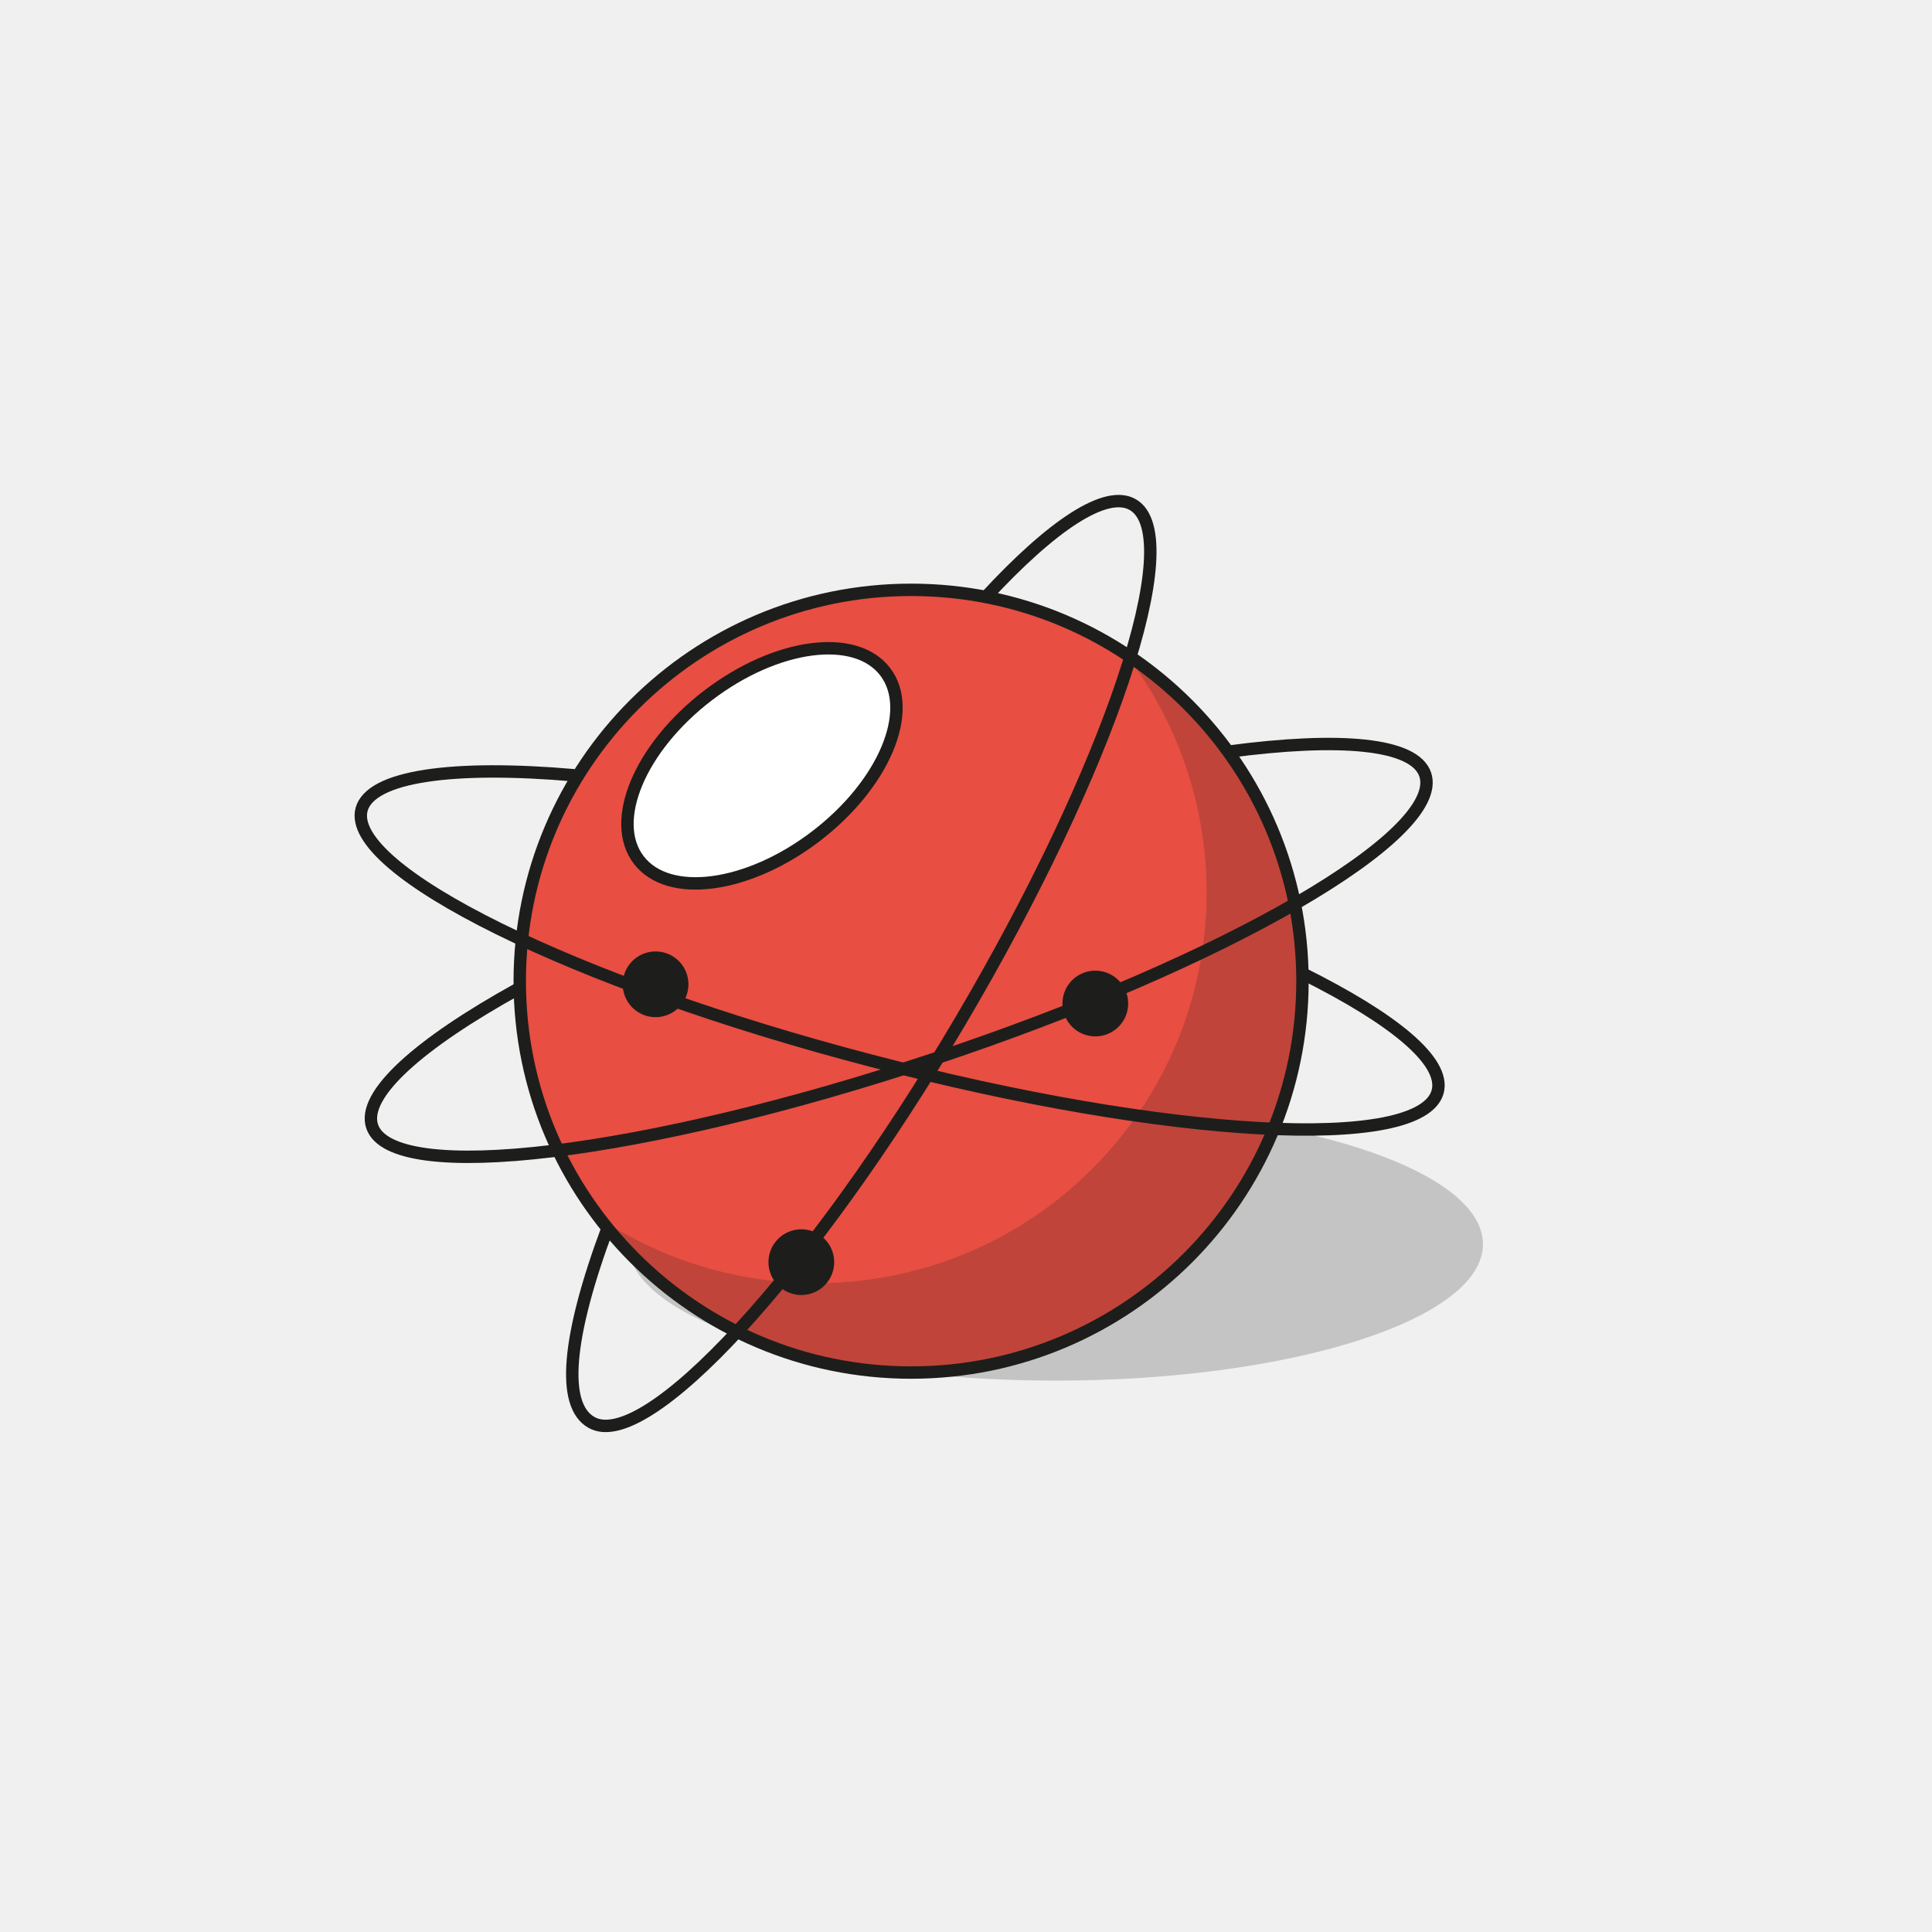
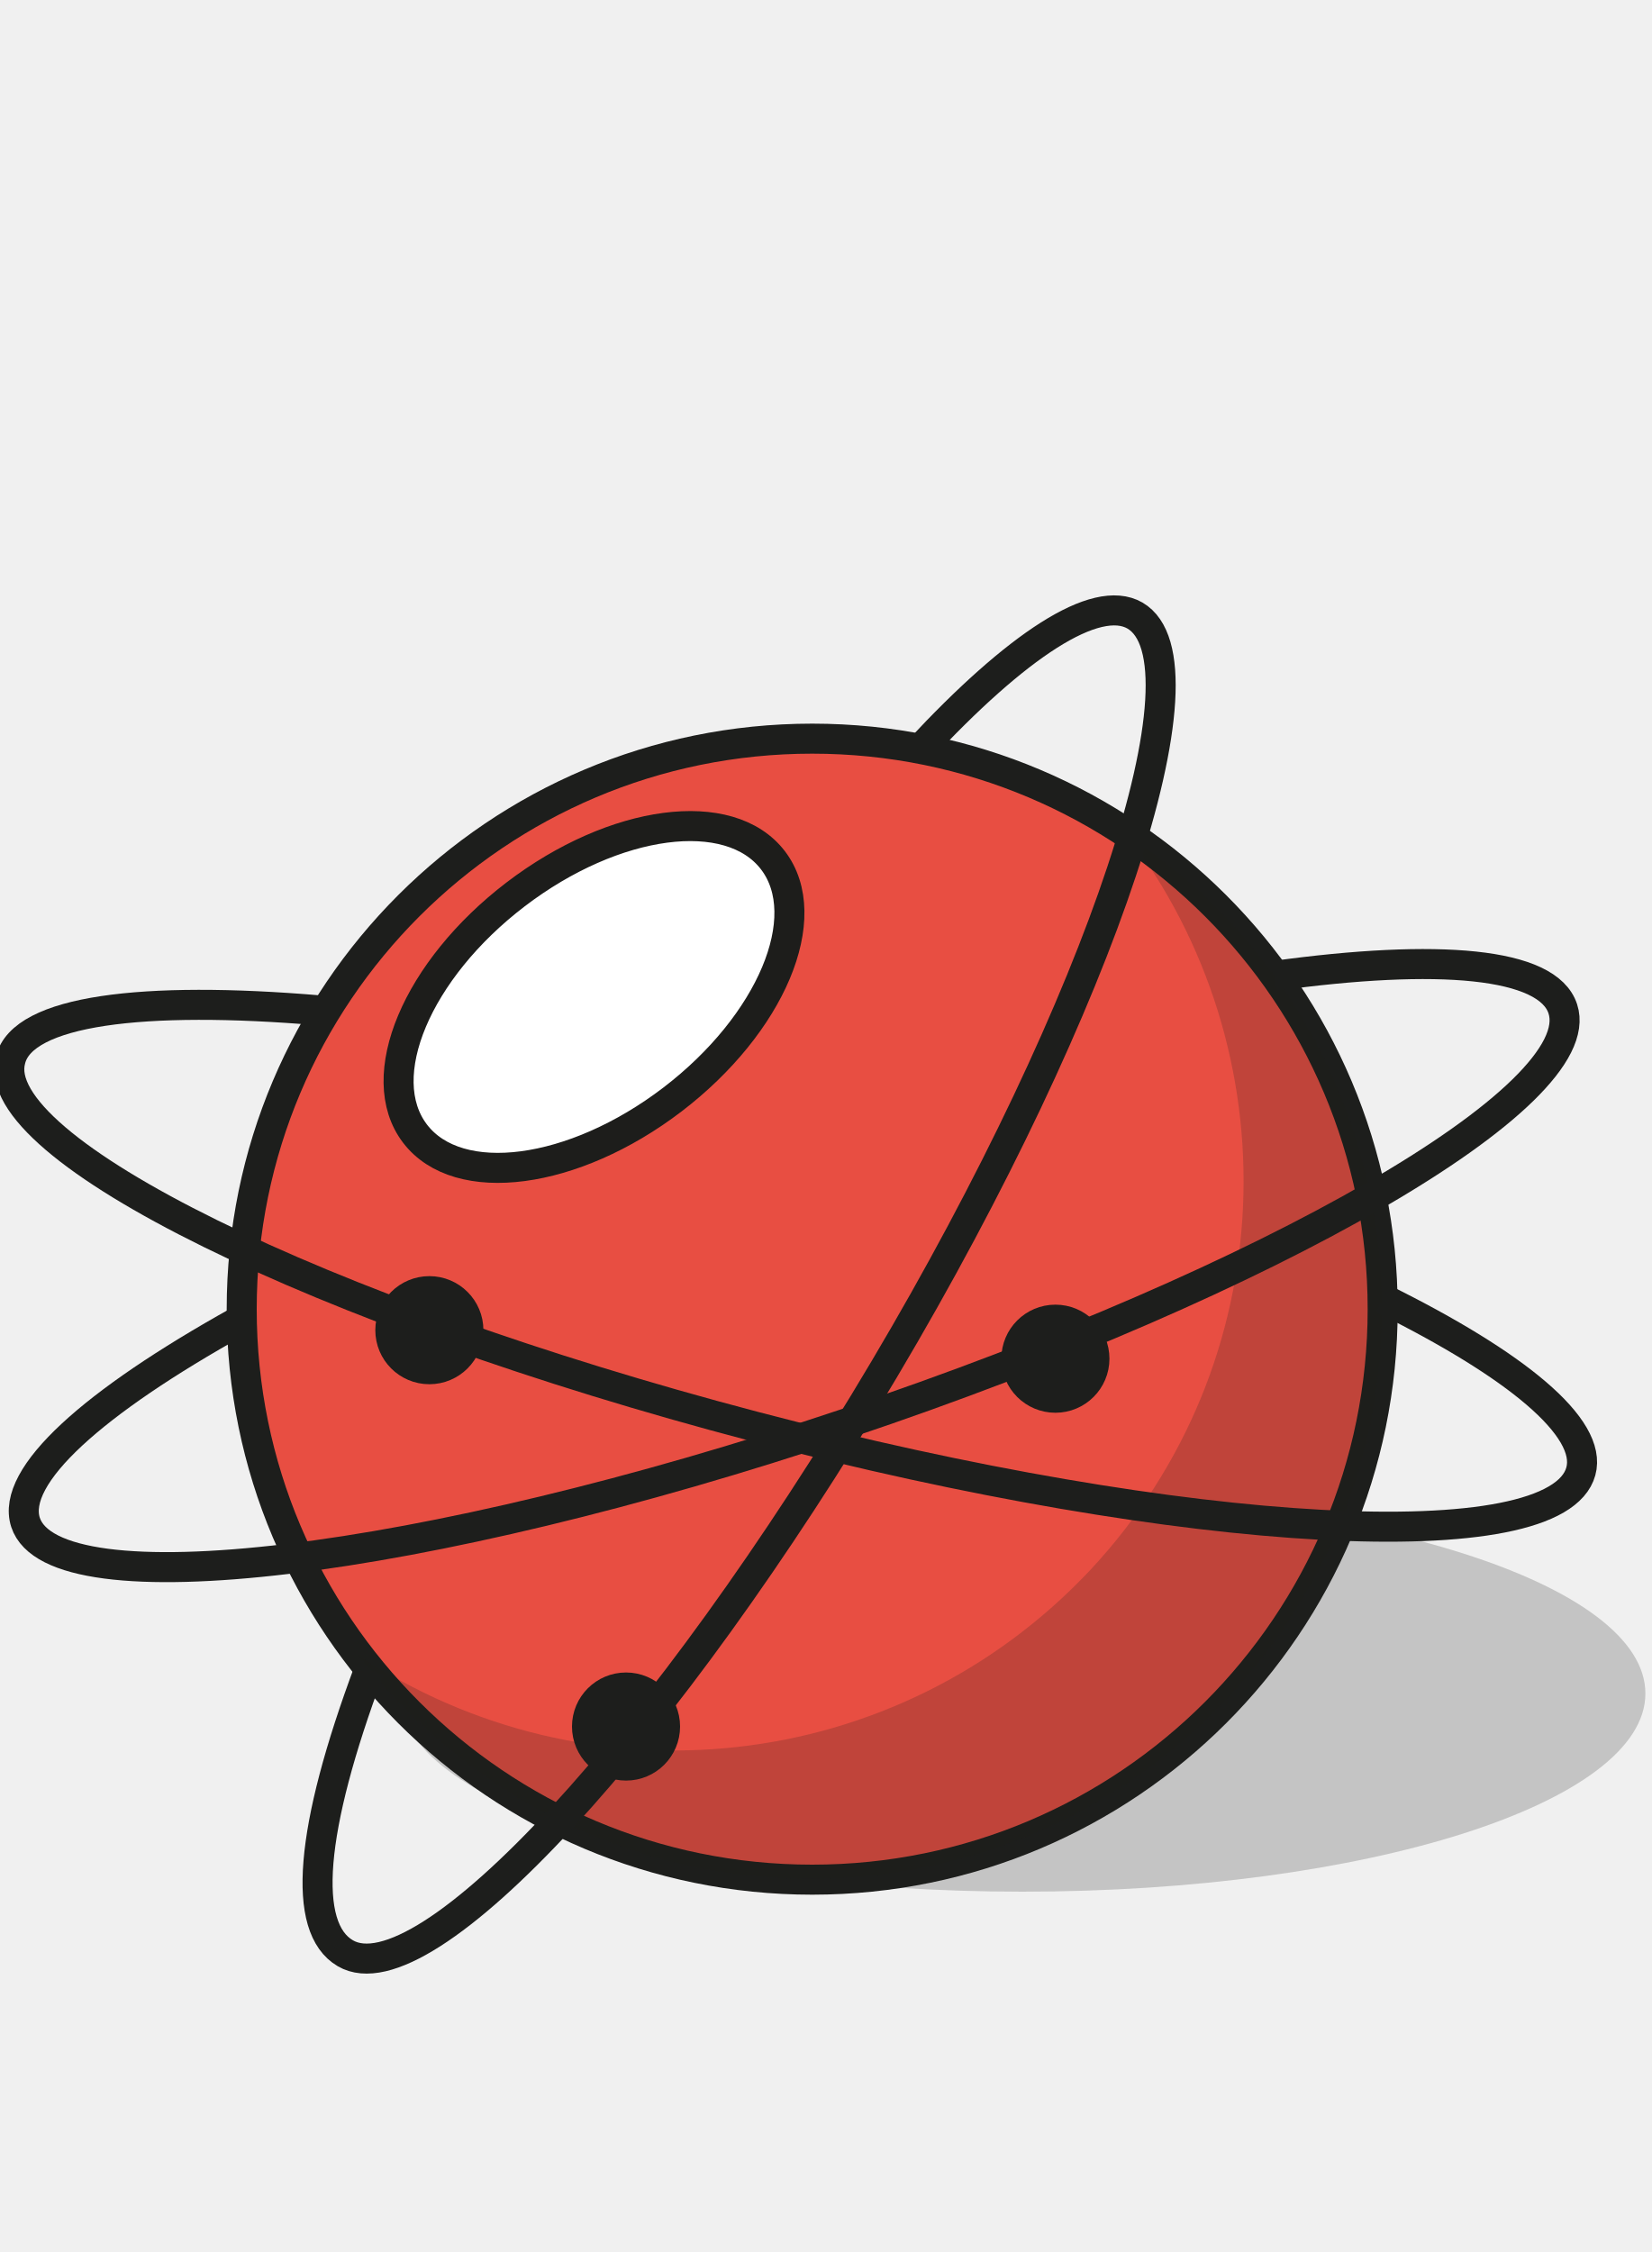
- <svg xmlns="http://www.w3.org/2000/svg" version="1.1" id="Capa_1" x="0px" y="0px" viewBox="0 0 311.5 311.5" style="enable-background:new 0 0 311.5 311.5;" xml:space="preserve">
+ <svg xmlns="http://www.w3.org/2000/svg" version="1.1" id="Capa_1" x="0px" y="0px" viewBox="0 0 110 150" style="enable-background:new 0 0 110 150;" xml:space="preserve">
  <style type="text/css">
- 	.st0{enable-background:new    ;}
- 	.st1{clip-path:url(#SVGID_2_);enable-background:new    ;}
- 	.st2{fill:#131412;}
- 	.st3{fill:#131312;}
- 	.st4{fill:#121311;}
- 	.st5{fill:#D3B63C;stroke:#1D1E1C;stroke-width:2;stroke-linecap:round;stroke-linejoin:round;stroke-miterlimit:10;}
- 	.st6{fill:#E84E42;stroke:#1D1E1C;stroke-width:2;stroke-linecap:round;stroke-linejoin:round;stroke-miterlimit:10;}
- 	.st7{fill:#1D1D1B;stroke:#1D1D1B;stroke-width:1.5;stroke-linecap:round;stroke-linejoin:round;stroke-miterlimit:10;}
- 	.st8{fill:#BBBABA;stroke:#1D1D1B;stroke-width:1.5;stroke-linecap:square;stroke-miterlimit:10;}
- 	.st9{opacity:0.2;fill:#1D1D1B;}
- 	.st10{opacity:0.21;fill:#1D1E1C;}
- 	.st11{fill:#D3B63C;stroke:#1D1E1C;stroke-width:1.5;stroke-linecap:round;stroke-linejoin:round;stroke-miterlimit:10;}
- 	.st12{fill:#FAD843;stroke:#1D1E1C;stroke-width:1.5;stroke-linecap:round;stroke-linejoin:round;stroke-miterlimit:10;}
- 	.st13{fill:#E84E42;stroke:#1D1E1C;stroke-width:1.5;stroke-linecap:round;stroke-linejoin:round;stroke-miterlimit:10;}
- 	.st14{fill:#FFFFFF;stroke:#1D1D1B;stroke-width:1.5;stroke-miterlimit:10;}
- 	.st15{fill:#FAD843;stroke:#1D1E1C;stroke-width:2;stroke-linecap:round;stroke-linejoin:round;stroke-miterlimit:10;}
- 	.st16{fill:#FFFFFF;stroke:#1D1D1B;stroke-width:2;stroke-miterlimit:10;}
- 	.st17{opacity:0.2;}
- 	.st18{fill:#1D1D1B;}
- 	.st19{fill:none;stroke:#1D1E1C;stroke-width:1.5;stroke-miterlimit:10;}
- 	.st20{fill:#1D1E1C;stroke:#1D1E1C;stroke-width:1.5;stroke-linecap:round;stroke-linejoin:round;stroke-miterlimit:10;}
- 	.st21{fill:#4AC0EE;stroke:#1D1E1C;stroke-width:1.5;stroke-linecap:round;stroke-linejoin:round;stroke-miterlimit:10;}
- 	.st22{opacity:0.21;}
- 	.st23{fill:#1D1E1C;}
- 	.st24{fill:#4AC0EE;stroke:#1D1E1C;stroke-width:2;stroke-linecap:round;stroke-linejoin:round;stroke-miterlimit:10;}
- 	.st25{fill:#FFF8F1;stroke:#1D1E1C;stroke-width:2;stroke-linecap:round;stroke-linejoin:round;stroke-miterlimit:10;}
- 	.st26{fill:#65C1BE;stroke:#000000;stroke-width:1.5;stroke-linecap:round;stroke-linejoin:round;stroke-miterlimit:10;}
- 	.st27{fill:#FFFFFF;stroke:#1D1D1B;stroke-width:1.5;stroke-linecap:round;stroke-linejoin:round;stroke-miterlimit:10;}
- 	.st28{fill:#ADADA6;stroke:#1D1D1B;stroke-width:1.5;stroke-linecap:round;stroke-linejoin:round;stroke-miterlimit:10;}
- 	.st29{fill:#8F8D8E;stroke:#1D1D1B;stroke-width:1.5;stroke-linecap:round;stroke-linejoin:round;stroke-miterlimit:10;}
- 	.st30{fill:#DADAD2;stroke:#1D1D1B;stroke-width:1.5;stroke-linecap:round;stroke-linejoin:round;stroke-miterlimit:10;}
- 	.st31{fill:#65C1BE;stroke:#000000;stroke-width:1.5;stroke-miterlimit:10;}
- 	.st32{fill:#549E9A;stroke:#000000;stroke-width:1.5;stroke-miterlimit:10;}
- 	.st33{fill:#FFFFFF;}
- 	.st34{fill:#65C1BE;stroke:#000000;stroke-width:2;stroke-miterlimit:10;}
- 	.st35{fill:#549E9A;stroke:#000000;stroke-width:2;stroke-miterlimit:10;}
- 	.st36{fill:#65C1BE;stroke:#000000;stroke-width:2;stroke-linecap:round;stroke-linejoin:round;stroke-miterlimit:10;}
- 	.st37{clip-path:url(#SVGID_4_);}
- 	.st38{fill:#DADAD2;stroke:#1D1D1B;stroke-width:1.5;stroke-miterlimit:10;}
- 	.st39{fill:#77C6C7;stroke:#1D1D1B;stroke-width:1.5;stroke-linecap:round;stroke-linejoin:round;stroke-miterlimit:10;}
- 	.st40{fill:none;stroke:#000000;stroke-width:1.5;stroke-miterlimit:10;}
- 	.st41{fill:#F0F0F0;stroke:#1D1E1C;stroke-width:1.5;stroke-miterlimit:10;}
- 	.st42{clip-path:url(#SVGID_6_);}
- 	.st43{fill:#DADAD2;stroke:#1D1D1B;stroke-width:2;stroke-miterlimit:10;}
- 	.st44{fill:none;stroke:#1D1E1C;stroke-width:2;stroke-miterlimit:10;}
- 	.st45{fill:#77C6C7;stroke:#1D1D1B;stroke-width:2;stroke-linecap:round;stroke-linejoin:round;stroke-miterlimit:10;}
- 	.st46{fill:#DADAD2;stroke:#1D1D1B;stroke-width:2;stroke-linecap:round;stroke-linejoin:round;stroke-miterlimit:10;}
- 	.st47{fill:none;stroke:#000000;stroke-width:2;stroke-miterlimit:10;}
- 	.st48{fill:#F0F0F0;stroke:#1D1E1C;stroke-width:2;stroke-miterlimit:10;}
- 	.st49{clip-path:url(#SVGID_8_);}
- 	.st50{clip-path:url(#SVGID_10_);}
- 	.st51{fill:#DBBD3E;stroke:#1D1E1C;stroke-width:1.5;stroke-miterlimit:10;}
- 	.st52{opacity:0.23;}
- 	.st53{fill:#FAD844;stroke:#1D1E1C;stroke-width:1.5;stroke-miterlimit:10;}
- 	.st54{fill:#FFFFFF;stroke:#1D1D1B;stroke-width:2;stroke-linecap:round;stroke-linejoin:round;stroke-miterlimit:10;}
- 	.st55{fill:none;stroke:#1D1D1B;stroke-width:1.5;stroke-linecap:round;stroke-linejoin:round;stroke-miterlimit:10;}
- 	.st56{fill:none;stroke:#1D1D1B;stroke-width:2;stroke-linecap:round;stroke-linejoin:round;stroke-miterlimit:10;}
- 	.st57{fill:#333333;stroke:#1D1D1B;stroke-width:1.5;stroke-linecap:square;stroke-miterlimit:10;}
- 	.st58{fill:#1D1D1B;stroke:#1D1D1B;stroke-width:2;stroke-linecap:round;stroke-linejoin:round;stroke-miterlimit:10;}
- 	.st59{fill:#BBBABA;stroke:#1D1D1B;stroke-width:2;stroke-linecap:square;stroke-miterlimit:10;}
- 	.st60{fill:#333333;stroke:#1D1D1B;stroke-width:2;stroke-linecap:square;stroke-miterlimit:10;}
+ 	.st0{fill:#1D1D1B;stroke:#1D1D1B;stroke-width:2;stroke-linecap:round;stroke-linejoin:round;stroke-miterlimit:10;}
+ 	.st1{fill:#BBBABA;stroke:#1D1D1B;stroke-width:2;stroke-linecap:square;stroke-miterlimit:10;}
+ 	.st2{fill:#FFFFFF;stroke:#1D1D1B;stroke-width:2;stroke-miterlimit:10;}
+ 	.st3{fill:#1D1D1B;}
+ 	.st4{fill:#333333;stroke:#1D1D1B;stroke-width:2;stroke-linecap:square;stroke-miterlimit:10;}
+ 	.st5{opacity:0.2;fill:#1D1D1B;}
+ 	.st6{enable-background:new    ;}
+ 	.st7{clip-path:url(#SVGID_2_);enable-background:new    ;}
+ 	.st8{fill:#131412;}
+ 	.st9{fill:#131312;}
+ 	.st10{fill:#121311;}
+ 	.st11{fill:#D3B63C;stroke:#1D1E1C;stroke-width:2;stroke-linecap:round;stroke-linejoin:round;stroke-miterlimit:10;}
+ 	.st12{fill:#E84E42;stroke:#1D1E1C;stroke-width:2;stroke-linecap:round;stroke-linejoin:round;stroke-miterlimit:10;}
+ 	.st13{fill:#1D1D1B;stroke:#1D1D1B;stroke-width:1.5;stroke-linecap:round;stroke-linejoin:round;stroke-miterlimit:10;}
+ 	.st14{fill:#BBBABA;stroke:#1D1D1B;stroke-width:1.5;stroke-linecap:square;stroke-miterlimit:10;}
+ 	.st15{opacity:0.21;fill:#1D1E1C;}
+ 	.st16{fill:#D3B63C;stroke:#1D1E1C;stroke-width:1.5;stroke-linecap:round;stroke-linejoin:round;stroke-miterlimit:10;}
+ 	.st17{fill:#FAD843;stroke:#1D1E1C;stroke-width:1.5;stroke-linecap:round;stroke-linejoin:round;stroke-miterlimit:10;}
+ 	.st18{fill:#E84E42;stroke:#1D1E1C;stroke-width:1.5;stroke-linecap:round;stroke-linejoin:round;stroke-miterlimit:10;}
+ 	.st19{fill:#FFFFFF;stroke:#1D1D1B;stroke-width:1.5;stroke-miterlimit:10;}
+ 	.st20{fill:#FAD843;stroke:#1D1E1C;stroke-width:2;stroke-linecap:round;stroke-linejoin:round;stroke-miterlimit:10;}
+ 	.st21{opacity:0.2;}
+ 	.st22{fill:none;stroke:#1D1E1C;stroke-width:1.5;stroke-miterlimit:10;}
+ 	.st23{fill:#1D1E1C;stroke:#1D1E1C;stroke-width:1.5;stroke-linecap:round;stroke-linejoin:round;stroke-miterlimit:10;}
+ 	.st24{fill:#4AC0EE;stroke:#1D1E1C;stroke-width:1.5;stroke-linecap:round;stroke-linejoin:round;stroke-miterlimit:10;}
+ 	.st25{opacity:0.21;}
+ 	.st26{fill:#1D1E1C;}
+ 	.st27{fill:#4AC0EE;stroke:#1D1E1C;stroke-width:2;stroke-linecap:round;stroke-linejoin:round;stroke-miterlimit:10;}
+ 	.st28{fill:#FFF8F1;stroke:#1D1E1C;stroke-width:2;stroke-linecap:round;stroke-linejoin:round;stroke-miterlimit:10;}
+ 	.st29{fill:#65C1BE;stroke:#000000;stroke-width:1.5;stroke-linecap:round;stroke-linejoin:round;stroke-miterlimit:10;}
+ 	.st30{fill:#FFFFFF;stroke:#1D1D1B;stroke-width:1.5;stroke-linecap:round;stroke-linejoin:round;stroke-miterlimit:10;}
+ 	.st31{fill:#ADADA6;stroke:#1D1D1B;stroke-width:1.5;stroke-linecap:round;stroke-linejoin:round;stroke-miterlimit:10;}
+ 	.st32{fill:#8F8D8E;stroke:#1D1D1B;stroke-width:1.5;stroke-linecap:round;stroke-linejoin:round;stroke-miterlimit:10;}
+ 	.st33{fill:#DADAD2;stroke:#1D1D1B;stroke-width:1.5;stroke-linecap:round;stroke-linejoin:round;stroke-miterlimit:10;}
+ 	.st34{fill:#65C1BE;stroke:#000000;stroke-width:1.5;stroke-miterlimit:10;}
+ 	.st35{fill:#549E9A;stroke:#000000;stroke-width:1.5;stroke-miterlimit:10;}
+ 	.st36{fill:#FFFFFF;}
+ 	.st37{fill:#65C1BE;stroke:#000000;stroke-width:2;stroke-miterlimit:10;}
+ 	.st38{fill:#549E9A;stroke:#000000;stroke-width:2;stroke-miterlimit:10;}
+ 	.st39{fill:#65C1BE;stroke:#000000;stroke-width:2;stroke-linecap:round;stroke-linejoin:round;stroke-miterlimit:10;}
+ 	.st40{clip-path:url(#SVGID_4_);}
+ 	.st41{fill:#DADAD2;stroke:#1D1D1B;stroke-width:1.5;stroke-miterlimit:10;}
+ 	.st42{fill:#77C6C7;stroke:#1D1D1B;stroke-width:1.5;stroke-linecap:round;stroke-linejoin:round;stroke-miterlimit:10;}
+ 	.st43{fill:none;stroke:#000000;stroke-width:1.5;stroke-miterlimit:10;}
+ 	.st44{fill:#F0F0F0;stroke:#1D1E1C;stroke-width:1.5;stroke-miterlimit:10;}
+ 	.st45{clip-path:url(#SVGID_6_);}
+ 	.st46{fill:#DADAD2;stroke:#1D1D1B;stroke-width:2;stroke-miterlimit:10;}
+ 	.st47{fill:none;stroke:#1D1E1C;stroke-width:2;stroke-miterlimit:10;}
+ 	.st48{fill:#77C6C7;stroke:#1D1D1B;stroke-width:2;stroke-linecap:round;stroke-linejoin:round;stroke-miterlimit:10;}
+ 	.st49{fill:#DADAD2;stroke:#1D1D1B;stroke-width:2;stroke-linecap:round;stroke-linejoin:round;stroke-miterlimit:10;}
+ 	.st50{fill:none;stroke:#000000;stroke-width:2;stroke-miterlimit:10;}
+ 	.st51{fill:#F0F0F0;stroke:#1D1E1C;stroke-width:2;stroke-miterlimit:10;}
+ 	.st52{clip-path:url(#SVGID_8_);}
+ 	.st53{clip-path:url(#SVGID_10_);}
+ 	.st54{fill:#DBBD3E;stroke:#1D1E1C;stroke-width:1.5;stroke-miterlimit:10;}
+ 	.st55{opacity:0.23;}
+ 	.st56{fill:#FAD844;stroke:#1D1E1C;stroke-width:1.5;stroke-miterlimit:10;}
+ 	.st57{fill:#FFFFFF;stroke:#1D1D1B;stroke-width:2;stroke-linecap:round;stroke-linejoin:round;stroke-miterlimit:10;}
+ 	.st58{fill:none;stroke:#1D1D1B;stroke-width:1.5;stroke-linecap:round;stroke-linejoin:round;stroke-miterlimit:10;}
+ 	.st59{fill:none;stroke:#1D1D1B;stroke-width:2;stroke-linecap:round;stroke-linejoin:round;stroke-miterlimit:10;}
+ 	.st60{fill:#333333;stroke:#1D1D1B;stroke-width:1.5;stroke-linecap:square;stroke-miterlimit:10;}
	.st61{fill:#FFFFFF;stroke:#1D1D1B;stroke-width:1.55;stroke-miterlimit:10;}
	.st62{fill:#DBBD3E;stroke:#1D1E1C;stroke-width:2;stroke-miterlimit:10;}
	.st63{fill:#FAD844;stroke:#1D1E1C;stroke-width:2;stroke-miterlimit:10;}
	.st64{fill:none;stroke:#1D1E1C;stroke-width:1.5;stroke-linecap:round;stroke-linejoin:round;stroke-miterlimit:10;}
	.st65{fill:none;stroke:#1D1E1C;stroke-width:2;stroke-linecap:round;stroke-linejoin:round;stroke-miterlimit:10;}
	.st66{fill:url(#);}
	.st67{fill:#FFFFFF;stroke:#1D1E1C;stroke-width:1.5;stroke-linecap:round;stroke-linejoin:round;stroke-miterlimit:10;}
	.st68{fill:#CC413A;stroke:#1D1E1C;stroke-width:1.5;stroke-linecap:round;stroke-linejoin:round;stroke-miterlimit:10;}
	.st69{opacity:0.26;fill:#1D1E1C;}
	.st70{fill:#EEEEEE;stroke:#1D1E1C;stroke-width:1.5;stroke-miterlimit:10;}
	.st71{fill:#1D1E1C;stroke:#1D1E1C;stroke-width:1.5;stroke-miterlimit:10;}
	.st72{fill:#C1C1BF;stroke:#1D1D1B;stroke-width:1.5;stroke-linecap:round;stroke-linejoin:round;stroke-miterlimit:10;}
	.st73{fill:#AFAFA8;stroke:#1D1D1B;stroke-width:1.5;stroke-linecap:round;stroke-linejoin:round;stroke-miterlimit:10;}
	.st74{fill:#C1C1BF;}
	.st75{fill:#1D1E1C;stroke:#1D1E1C;stroke-width:2;stroke-linecap:round;stroke-linejoin:round;stroke-miterlimit:10;}
	.st76{fill:#549E9A;stroke:#000000;stroke-width:2;stroke-linecap:round;stroke-linejoin:round;stroke-miterlimit:10;}
	.st77{fill:#ADADA6;stroke:#1D1D1B;stroke-width:2;stroke-linecap:round;stroke-linejoin:round;stroke-miterlimit:10;}
	.st78{fill:#8F8D8E;stroke:#1D1D1B;stroke-width:2;stroke-linecap:round;stroke-linejoin:round;stroke-miterlimit:10;}
	.st79{clip-path:url(#SVGID_12_);enable-background:new    ;}
	.st80{fill:#0F0F0E;}
	.st81{clip-path:url(#SVGID_14_);enable-background:new    ;}
	.st82{fill:#111110;}
	.st83{fill:#10100F;}
	.st84{fill:#484747;}
	.st85{clip-path:url(#SVGID_16_);enable-background:new    ;}
	.st86{fill:#4A494A;}
	.st87{fill:#151513;}
	.st88{clip-path:url(#SVGID_18_);enable-background:new    ;}
	.st89{fill:#121211;}
	.st90{fill:#131311;}
	.st91{clip-path:url(#SVGID_20_);enable-background:new    ;}
	.st92{clip-path:url(#SVGID_22_);enable-background:new    ;}
	.st93{clip-path:url(#SVGID_24_);enable-background:new    ;}
	.st94{fill:#656465;}
	.st95{clip-path:url(#SVGID_26_);enable-background:new    ;}
	.st96{fill:#595758;}
	.st97{fill:#5C5A5B;}
	.st98{fill:#5E5D5E;}
	.st99{clip-path:url(#SVGID_28_);enable-background:new    ;}
	.st100{fill:#565555;}
	.st101{fill:#535252;}
	.st102{fill:#504F50;}
	.st103{fill:#4D4C4D;}
	.st104{clip-path:url(#SVGID_30_);enable-background:new    ;}
	.st105{clip-path:url(#SVGID_32_);enable-background:new    ;}
	.st106{clip-path:url(#SVGID_34_);enable-background:new    ;}
	.st107{clip-path:url(#SVGID_36_);enable-background:new    ;}
	.st108{fill:#484748;}
	.st109{clip-path:url(#SVGID_38_);enable-background:new    ;}
	.st110{clip-path:url(#SVGID_40_);enable-background:new    ;}
	.st111{clip-path:url(#SVGID_42_);enable-background:new    ;}
	.st112{clip-path:url(#SVGID_44_);enable-background:new    ;}
	.st113{clip-path:url(#SVGID_46_);enable-background:new    ;}
	.st114{clip-path:url(#SVGID_48_);enable-background:new    ;}
	.st115{clip-path:url(#SVGID_50_);enable-background:new    ;}
	.st116{clip-path:url(#SVGID_52_);enable-background:new    ;}
	.st117{clip-path:url(#SVGID_54_);enable-background:new    ;}
	.st118{clip-path:url(#SVGID_56_);enable-background:new    ;}
	.st119{clip-path:url(#SVGID_58_);enable-background:new    ;}
	.st120{clip-path:url(#SVGID_60_);enable-background:new    ;}
	.st121{clip-path:url(#SVGID_62_);enable-background:new    ;}
	.st122{clip-path:url(#SVGID_64_);enable-background:new    ;}
	.st123{clip-path:url(#SVGID_66_);enable-background:new    ;}
	.st124{clip-path:url(#SVGID_68_);enable-background:new    ;}
	.st125{fill:#595859;}
	.st126{clip-path:url(#SVGID_70_);enable-background:new    ;}
	.st127{clip-path:url(#SVGID_72_);enable-background:new    ;}
	.st128{clip-path:url(#SVGID_74_);enable-background:new    ;}
	.st129{fill:#585758;}
	.st130{clip-path:url(#SVGID_76_);enable-background:new    ;}
	.st131{clip-path:url(#SVGID_78_);enable-background:new    ;}
	.st132{clip-path:url(#SVGID_80_);enable-background:new    ;}
	.st133{clip-path:url(#SVGID_82_);enable-background:new    ;}
	.st134{clip-path:url(#SVGID_84_);enable-background:new    ;}
	.st135{clip-path:url(#SVGID_86_);enable-background:new    ;}
	.st136{clip-path:url(#SVGID_88_);enable-background:new    ;}
	.st137{clip-path:url(#SVGID_90_);enable-background:new    ;}
	.st138{clip-path:url(#SVGID_92_);enable-background:new    ;}
	.st139{clip-path:url(#SVGID_94_);enable-background:new    ;}
	.st140{clip-path:url(#SVGID_96_);enable-background:new    ;}
	.st141{clip-path:url(#SVGID_98_);enable-background:new    ;}
	.st142{clip-path:url(#SVGID_100_);enable-background:new    ;}
	.st143{clip-path:url(#SVGID_102_);enable-background:new    ;}
	.st144{clip-path:url(#SVGID_104_);enable-background:new    ;}
	.st145{clip-path:url(#SVGID_106_);enable-background:new    ;}
	.st146{fill:#7D7B7C;}
	.st147{fill:#191918;}
	.st148{clip-path:url(#SVGID_108_);enable-background:new    ;}
	.st149{clip-path:url(#SVGID_110_);enable-background:new    ;}
	.st150{clip-path:url(#SVGID_112_);enable-background:new    ;}
	.st151{clip-path:url(#SVGID_114_);enable-background:new    ;}
	.st152{clip-path:url(#SVGID_116_);enable-background:new    ;}
	.st153{clip-path:url(#SVGID_118_);enable-background:new    ;}
	.st154{clip-path:url(#SVGID_120_);enable-background:new    ;}
	.st155{clip-path:url(#SVGID_122_);enable-background:new    ;}
	.st156{clip-path:url(#SVGID_124_);enable-background:new    ;}
	.st157{clip-path:url(#SVGID_126_);enable-background:new    ;}
	.st158{clip-path:url(#SVGID_128_);enable-background:new    ;}
	.st159{clip-path:url(#SVGID_130_);enable-background:new    ;}
	.st160{fill:#FFFFFF;stroke:#1D1D1B;stroke-width:2;stroke-linecap:round;stroke-miterlimit:10;}
</style>
-   <g>
-     <ellipse class="st10" cx="170.2" cy="200.6" rx="68.9" ry="22" />
-     <circle class="st6" cx="146.9" cy="158.2" r="63.1" />
-     <g class="st17">
-       <path class="st18" d="M177.6,186.9c21.3-22.8,22.4-57.3,4-81.3c2.9,1.9,5.6,4.1,8.2,6.5c25.4,23.8,26.8,63.7,3,89.1    c-23.8,25.4-63.7,26.8-89.1,3c-2.6-2.4-5-5-7.1-7.8C122,213.2,156.3,209.7,177.6,186.9z" />
-     </g>
-     <ellipse transform="matrix(0.6068 0.7948 -0.7948 0.6068 146.4954 -49.064)" class="st16" cx="122.8" cy="123.5" rx="14.3" ry="25" />
-     <path class="st44" d="M83.6,159.4c-16.1,8.9-25.3,17.1-23.6,22.2c3.2,9.6,43.8,4.7,90.7-10.9s82.3-36.1,79.1-45.8   c-1.7-5.1-13.8-6.1-31.8-3.7" />
-     <path class="st44" d="M92.6,125c-19.6-1.7-32.8,0.1-34.3,5.5c-2.6,9.8,34.2,28,82.1,40.5c47.9,12.6,88.8,14.8,91.4,5   c1.3-4.9-7.2-11.8-21.9-19.1" />
-     <path class="st44" d="M98,197.9c-6.6,17.7-7.5,28.6-2.7,31.4c8.7,5.2,35.4-23.8,59.5-64.6s36.6-78.1,27.9-83.3   c-4.3-2.6-13.1,3.3-23.8,14.9" />
-     <circle class="st75" cx="129.2" cy="203.5" r="4.3" />
-     <circle class="st75" cx="176.6" cy="161.8" r="4.3" />
-     <circle class="st75" cx="105.7" cy="158.7" r="4.3" />
+   <ellipse class="st15" cx="68.1" cy="112.8" rx="41.5" ry="13.2" />
+   <circle class="st12" cx="54.1" cy="87.2" r="38" />
+   <g class="st21">
+     <path class="st3" d="M72.6,104.6C85.5,90.8,86.1,70,75,55.5c1.7,1.2,3.4,2.5,5,3.9c15.3,14.3,16.2,38.4,1.8,53.7   c-14.3,15.3-38.4,16.2-53.7,1.8c-1.6-1.5-3-3-4.3-4.7C39.1,120.4,59.7,118.3,72.6,104.6z" />
  </g>
+   <ellipse transform="matrix(0.6068 0.7948 -0.7948 0.6068 68.3121 -5.3595)" class="st2" cx="39.6" cy="66.4" rx="8.6" ry="15" />
+   <path class="st47" d="M15.9,88C6.2,93.4,0.7,98.3,1.7,101.4c1.9,5.8,26.4,2.9,54.7-6.6s49.6-21.8,47.7-27.6c-1-3.1-8.3-3.7-19.2-2.2  " />
+   <path class="st47" d="M21.3,67.3c-11.8-1-19.8,0-20.6,3.3C-0.9,76.5,21.3,87.4,50.2,95s53.5,8.9,55.1,3c0.8-2.9-4.3-7.1-13.2-11.5" />
+   <path class="st47" d="M24.6,111.2c-4,10.7-4.5,17.2-1.6,18.9c5.3,3.1,21.3-14.3,35.9-38.9S80.9,44.1,75.6,41c-2.6-1.5-7.9,2-14.4,9" />
+   <circle class="st75" cx="41.7" cy="115" r="2.6" />
+   <circle class="st75" cx="70.3" cy="90.5" r="2.6" />
+   <circle class="st75" cx="28.6" cy="88.6" r="2.6" />
</svg>
